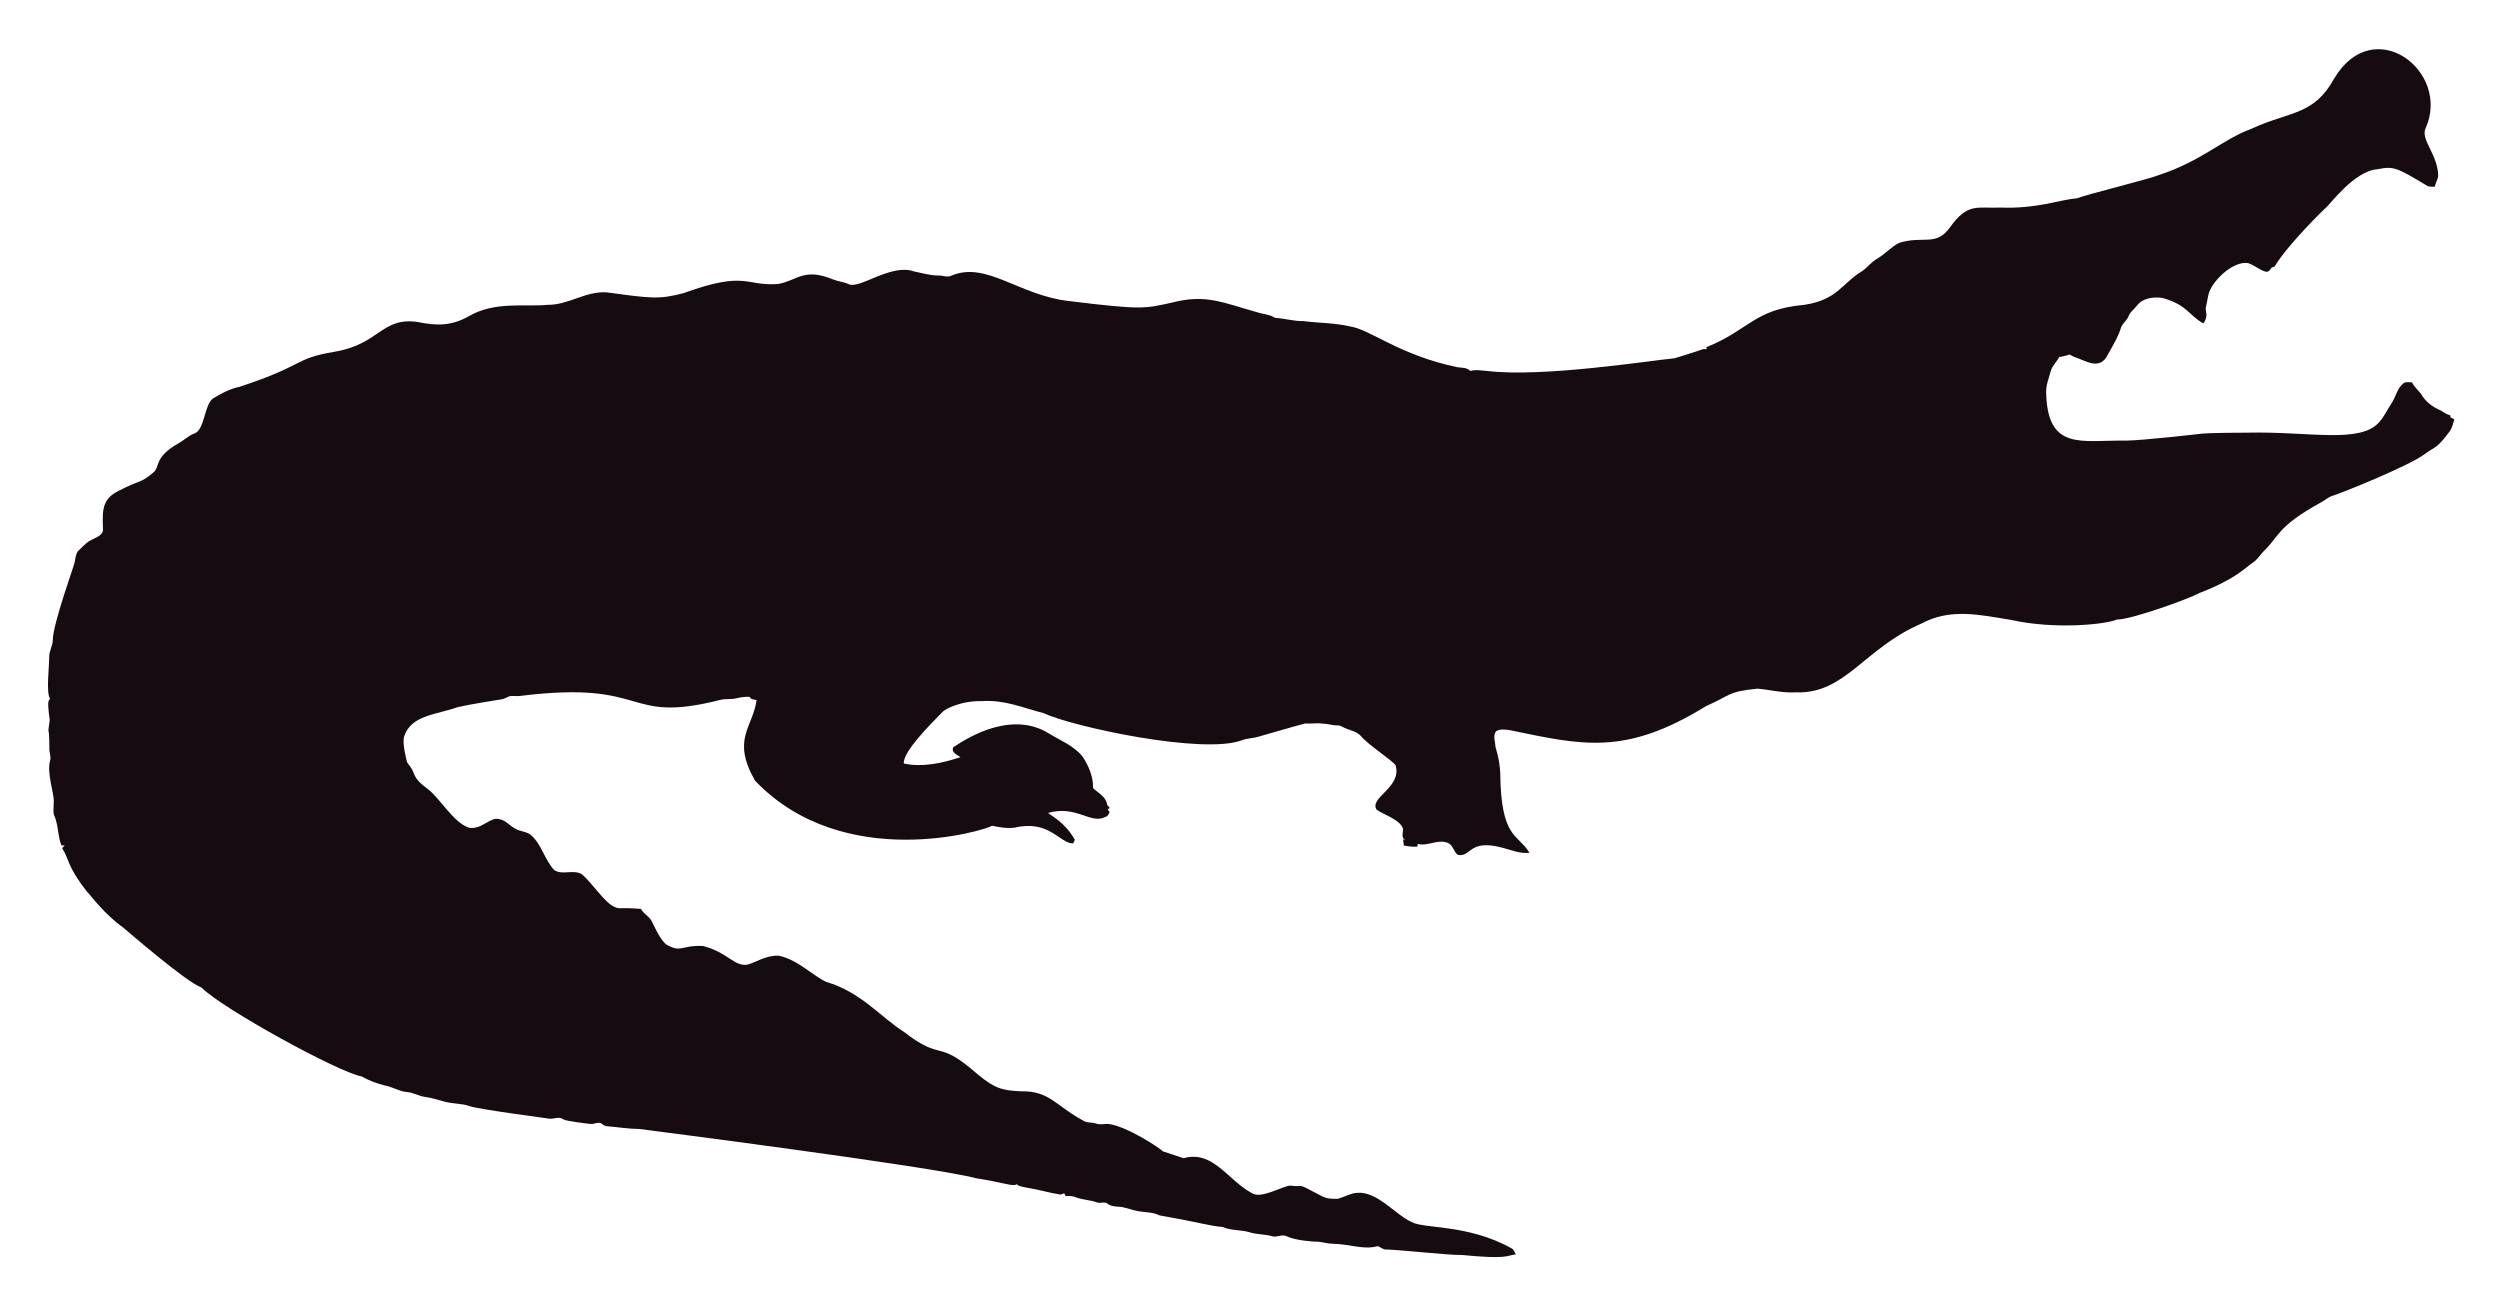
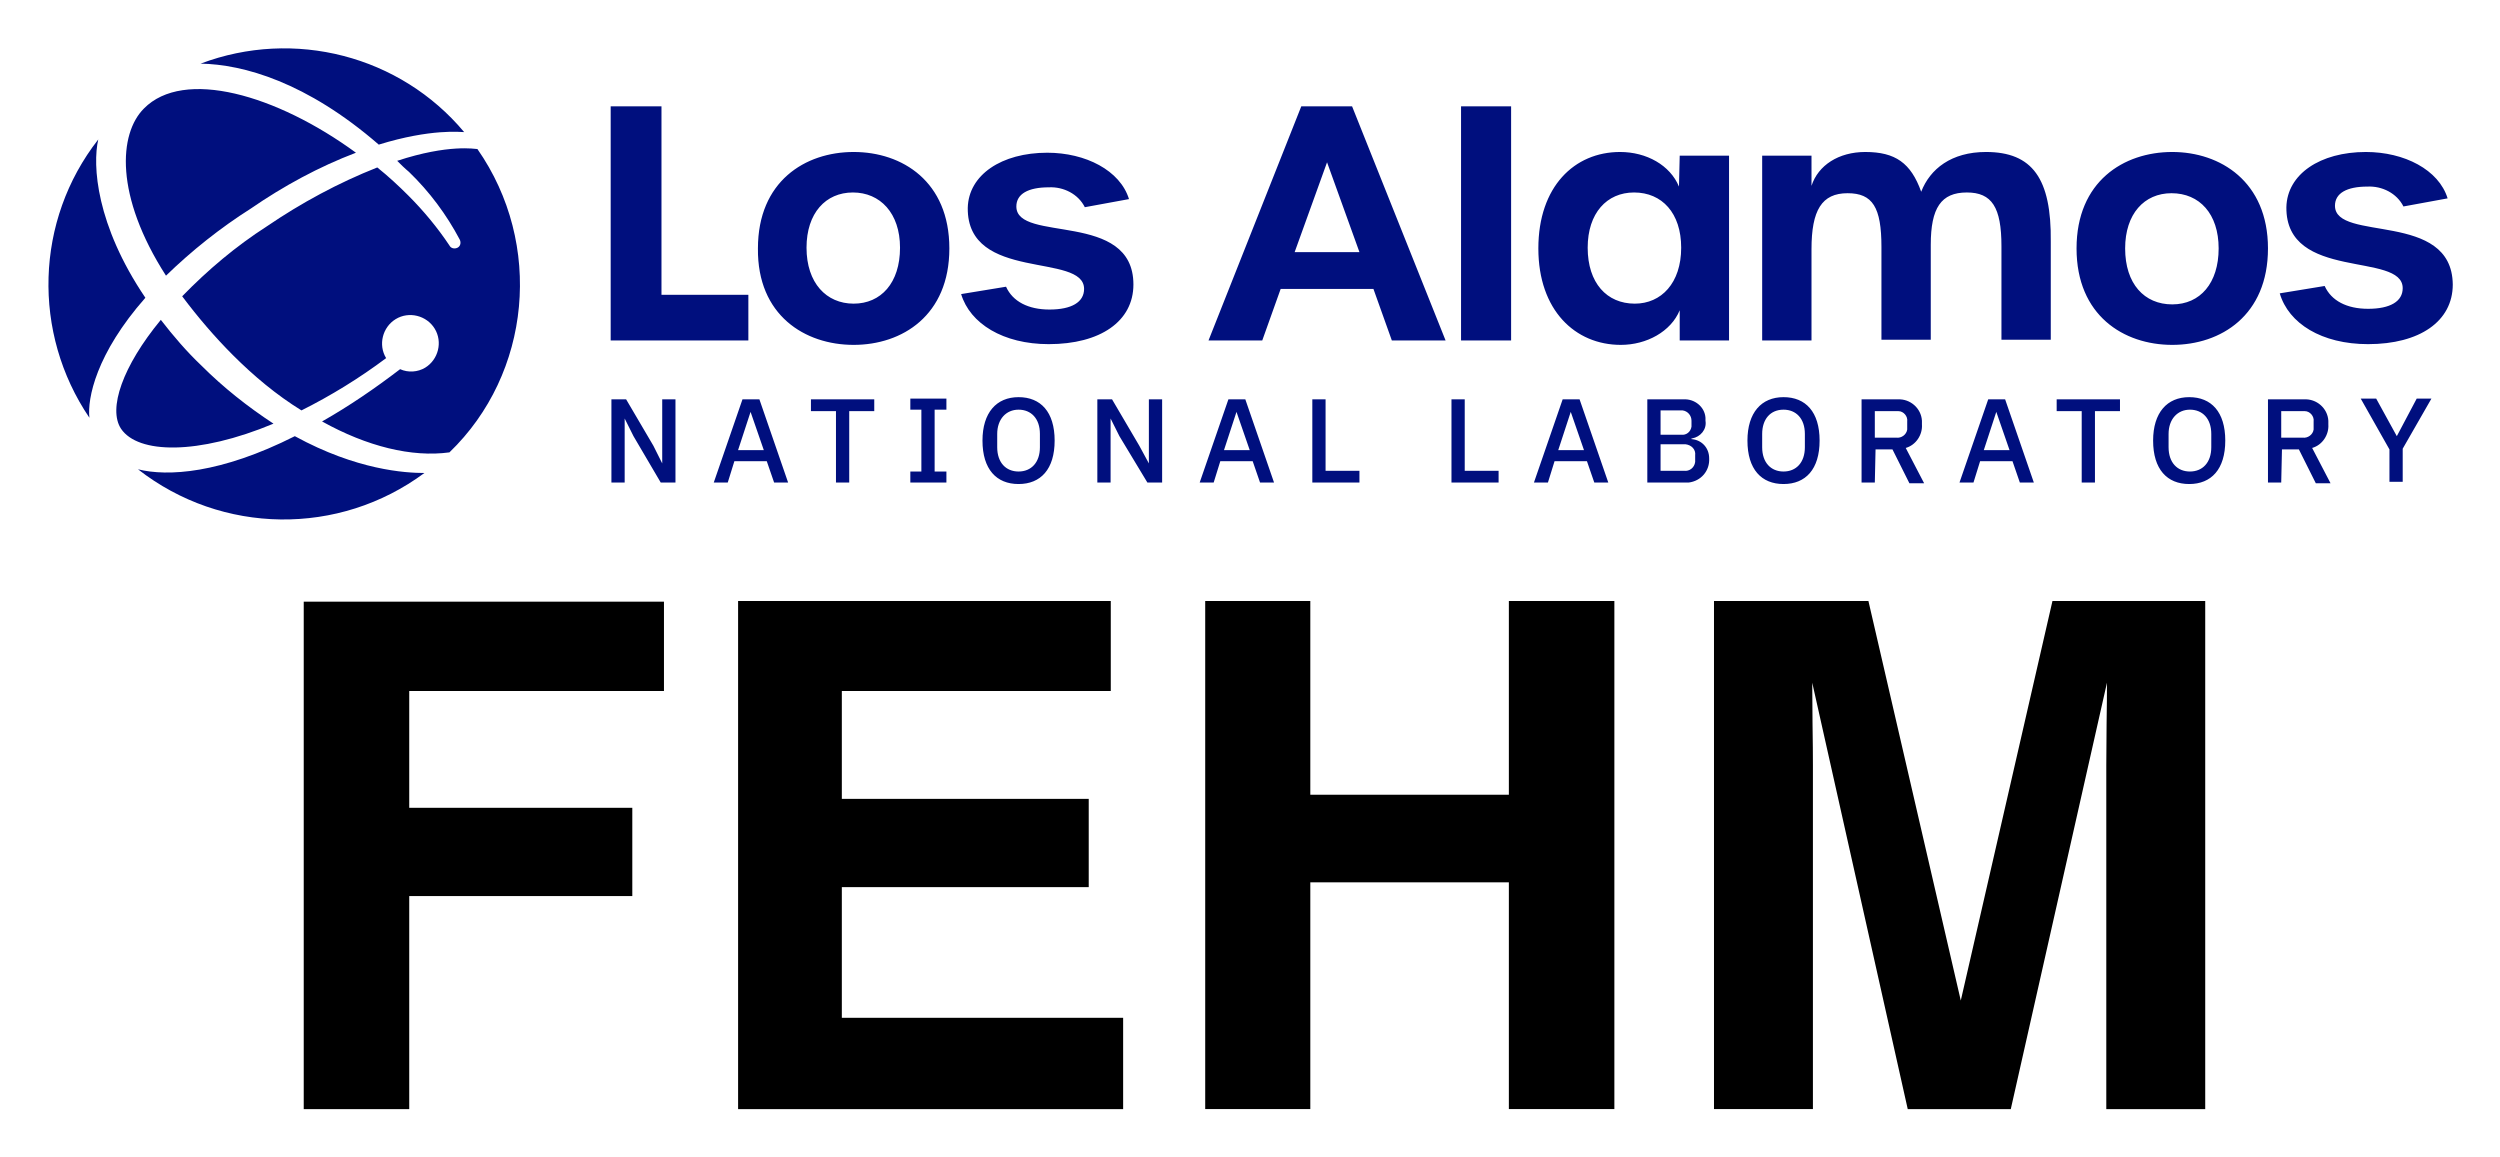
- <svg xmlns="http://www.w3.org/2000/svg" role="img" viewBox="-18.65 -23.65 2659.80 1387.30">
-   <path fill="#160B10" d="M2562.057 112.664c-5.93 12.226 13.089 27.649 13.408 51.328-.967 3.791-2.837 7.289-3.816 11.093-2.417-.267-4.923.089-7.226-.636-33.512-20.05-36.245-21.483-53.631-18.038-24.88 1.775-51.012 38.147-54.547 40.579-1 .685-40.963 39.485-54.967 62.993-1.056.331-2.086.661-3.078 1.005-1.45 2.188-3.295 5.317-6.386 4.363-6.755-1.794-12.047-7.022-18.687-9.083-14.172-2.325-33.569 14.577-40.185 28.126-2.76 5.432-2.862 11.614-4.401 17.415-2.078 5.918 3.558 9.203-2.964 18.611-15.758-8.651-16.89-19.671-43.645-27.108-9.541-1.323-21.002.025-27.146 8.345-2.9 3.956-7.454 6.64-8.994 11.487-1.705 4.223-5.788 6.857-7.569 10.978-3.219 10.775-9.274 20.417-14.705 30.186-7.484 15.043-21.458 7.113-29.639 3.893-3.549-1.501-7.378-2.404-10.482-4.745-3.613 1.31-7.378 2.124-11.131 2.799-2.9 5.19-7.62 9.362-9.184 15.252-1.972 7.442-5.139 14.807-4.771 22.656 1.426 62.435 37.744 50.23 84.657 50.985 18.427-.238 76.659-6.917 77.661-7.06 10.315-1.512 51.103-1.387 52.104-1.425 64.718-1.507 119.253 12.017 139.725-10.991 5.622-6.144 8.955-13.878 13.598-20.735 4.617-7.073 5.915-16.893 13.662-21.562 2.519-.687 5.19-.305 7.81-.242 2.481 5.406 7.582 8.854 10.609 13.891 4.503 7.467 12.047 12.632 19.921 16.041 3.269 1.794 6.144 4.389 9.999 4.936.166.852.369 1.705.598 2.57 1.259.611 2.519 1.208 3.854 1.819-1.196 4.325-2.073 8.854-4.681 12.606-14.981 20.134-15.737 16.079-26.561 24.297-16.513 12.73-90.704 42.38-97.937 44.421-4.63 1.259-8.078 4.719-12.199 6.907-47.689 26.034-44.914 36.755-61.276 51.99-3.969 4.096-6.856 9.273-11.754 12.403-6.886 4.248-16.845 16.908-56.76 32.26-10.994 6.222-73.381 28.559-87.544 28.177-12.182 5.289-66.295 10.873-113.113.394-34.047-5.52-64.247-12.539-95.05 3.905-61.045 26.219-81.054 75.205-133.67 73.195-13.739.903-27.159-2.684-40.745-3.943-32.756 3.396-26.951 6.432-54.687 18.547-86.536 53.421-132.198 41.426-208.888 25.607-4.859-.636-10.304-1.616-14.68 1.259-3.511 4.999-.687 11.232-.509 16.804 2.76 8.879 4.605 18.076 5.037 27.388.678 70.703 18.876 64.615 31.064 85.038-10.38 1.31-20.137-3.346-30.008-5.724-35.054-8.942-31.959 10.974-46.367 7.887-4.376-3.651-5.076-10.864-10.94-12.886-10.482-3.893-20.875 4.033-31.37 1.285-.165.725-.483 2.163-.649 2.875-4.834.432-9.592-.331-14.311-1.196-.153-2.201-.407-4.401-.751-6.551.7.127 2.112.382 2.824.509-5.368-1.387-2.926-7.48-2.862-11.411-2.581-10.171-21.93-15.743-28.266-20.735-7.896-13.101 27.192-23.356 20.29-47.143-4.808-6.385-29.888-22.164-37.17-31.395-4.783-5.063-12.047-5.813-18.013-8.815-1.972-.827-3.791-2.315-6.017-2.239-5.597.191-10.965-1.781-16.537-1.908-6.208-.878-12.441.318-18.661-.076-6.376 1.51-49.471 13.993-49.471 13.993-5.775 1.781-11.97 1.603-17.631 3.791-41.153 15.671-180.401-14.399-211.051-28.838-22.477-5.819-41.27-14.396-65.945-12.772-23.033-.496-39.521 9.215-41.101 11.08-14.156 14.382-42.805 43.009-41.597 55.297 9.881 2.049 27.067 4.244 60.297-6.755-3.6-2.633-10.164-4.859-7.683-10.52 30.91-20.96 69.478-34.528 101.385-14.896 12.454 7.683 26.879 13.128 36.241 24.907 6.449 9.897 11.461 21.384 11.08 33.43 5.483 5.19 14.184 9.464 14.96 17.771.954 1.132 1.883 2.239 2.9 3.371-.56.344-1.679 1.03-2.251 1.361.674 1.081 1.336 2.15 2.022 3.244-1.157 2.112-2.252 4.643-4.923 5.037-15.167 7.923-30.412-12.885-60.589-4.414 4.515 3.914 17.957 10.035 28.495 28.596-.623 1.285-1.221 2.582-1.781 3.893-14.581-.066-25.26-25.439-62.103-16.83-8.065 1.081-16.27-.28-24.119-2.048-5.689 4.616-157.704 51.097-252.241-47.919-25.462-44.516-2.105-56.742 1.616-85.776-2.646-.598-6.259-.445-7.429-3.447-4.834-.216-9.63.547-14.311 1.666-5.343 1.336-10.927.254-16.283 1.527-104.921 26.598-73.475-21.586-213.976-4.058-3.638.483-7.327-.471-10.927.267-2.722 1.043-5.203 2.786-8.129 3.244-1.005.139-35.568 5.632-46.749 8.332-23.248 8.245-49.669 8.494-57.027 31.013-2.544 7.127 2.495 25.23 2.659 26.23.509 2.748 2.964 4.529 4.274 6.907 5.125 7.002 1.576 10.814 17.186 22.287 13.483 9.569 27.903 36.42 44.764 41.877 13.652 2.389 22.508-11.842 32.107-9.146 7.022 1.107 11.334 7.276 17.415 10.317 5.356 3.193 12.365 2.633 17.033 7.162 11.029 10.189 14.018 26.078 24.284 36.878 8.765 5.47 19.972-.979 28.965 4.071 11.309 9.233 25.045 31.634 35.809 35.287 4.836 2.294 4.589-.02 27.477 1.832 2.226 4.796 7.327 7.085 10.253 11.347 2.611 3.387 8.633 20.294 16.715 26.574 16.075 9.185 15.426.491 38.875 1.488 26.056 6.667 32.977 21.713 46.774 19.997 8.688-1.942 19.833-10.206 33.646-9.68 20.419 4.043 37.013 21.857 50.896 27.986 36.199 10.4 58.502 37.92 82.062 52.817 43.011 33.213 34.403 6.396 79.034 45.566 18.208 15.125 26.246 17.04 45.986 17.936 30.318-.751 37.93 16.193 65.525 30.81 4.134 3.155 9.541 1.844 14.196 3.498 4.147 1.463 8.51.394 12.772.369 18.974 1.87 55.059 25.539 58.465 29.232 7.353 2.353 14.667 4.91 22.02 7.276 31.527-8.837 46.862 23.524 72.916 37.323 9.817 6.052 31.604-7.299 40.338-8.179 17.829 2.357 3.781-4.531 33.392 11.016 5.241 3.066 11.589 3.218 17.504 3.028 6.869-1.921 13.204-5.852 20.48-6.348 21.245-1.942 41.314 23.767 57.816 30.975 12.756 7.578 60.29 2.089 106.638 28.189 2.366 1.298 3.155 4.007 4.3 6.284-10.435 1.423-8.676 5.392-56.964.7-16.115.199-61.486-5.252-82.52-5.953-2.824-.572-4.91-3.04-7.772-3.397-15.269 4.072-27.792-2.198-48.492-2.671-5.546-.102-10.825-2.201-16.359-2.162-2.762-.015-21.848-1.008-32.323-6.004-4.758-1.972-9.668 1.654-14.476.293-7.747-2.315-16.003-1.781-23.737-4.121-9.541-3.104-20.277-1.692-29.41-5.865-12.12-.691-23.98-4.714-66.899-12.25-6.984-3.625-14.985-3.091-22.516-4.49-7.416-1.145-14.324-4.643-21.892-4.821-3.727-.204-7.632-.649-10.698-2.939-3.206-2.951-7.645-.127-11.334-1.539-7.531-2.798-15.774-2.646-23.203-5.712-3.282-1.298-6.844-1.17-10.278-1.081-.394-.763-1.183-2.264-1.577-3.015-1.285.636-2.608 1.119-3.982 1.45-12.263-1.87-24.131-5.674-36.394-7.467-3.46-.903-7.404-1.005-10.113-3.6-3.831 2.97-12.398-1.54-43.747-6.411-46.335-12.483-357.594-52.295-357.594-52.295-11.716-.14-23.317-2.023-34.982-3.015-2.442-.127-4.211-1.844-6.068-3.18-3.753-1.387-7.467 1.336-11.271.789-2.02-.195-26.027-2.946-28.838-4.923-4.592-3.587-10.278.216-15.367-.738-2.203-.387-74.203-9.818-84.135-13.242-8.243-2.989-17.224-2.379-25.658-4.529-7.162-1.895-14.209-4.274-21.574-5.254-6.92-.878-13.001-4.923-20.035-5.266-8.319-.878-15.443-5.826-23.648-7.073-8.256-2.252-16.448-5.037-23.775-9.49-23.552-3.584-149.518-72.739-170.649-94.63-16.013-5.37-81.914-62.745-82.914-63.439-21.039-15.096-34.147-33.758-38.964-38.595-21.778-27.726-18.854-34.892-26.396-46.215.916-1.018 1.832-2.01 2.748-3.015-1.145.038-2.29.076-3.435.14-3.651-8.676-3.18-18.28-6.042-27.172-2.062-7.913-2.975-1.701-2.175-19.526.634-7.664-7.675-30.697-3.931-43.518 1.348-4.16-.814-8.281-.751-12.454.068-28.882-2.418-11.02.394-30.657-3.041-22.85-1.09-20.042.305-22.719-4.294-7.378-.844-32.606-.89-44.586-.025-6.246 3.714-11.741 3.867-17.962 0-16.859 22.775-79.378 23.076-82.113 1.056-4.198 1.043-9.032 3.778-12.568 4.338-3.74 7.874-8.485 13.052-11.169 4.745-2.913 11.411-4.172 13.471-10.088.043-16.362-3.503-32.575 15.532-42.157 25.219-13.344 23.115-7.424 38.34-20.379 6.931-5.754.059-15.764 26.434-30.772 5.915-3.129 10.622-8.281 17.046-10.507 11.015-3.661 10.497-31.892 20.099-37.437 8.612-5.33 17.796-10.113 27.795-12.148 71.433-23.584 56.818-29.805 100.939-37.31 48.019-7.907 49.805-36.895 88.244-31.777 19.858 4.163 35.994 4.605 54.61-5.953 27.665-16.35 60.97-9.859 83.919-12.212 22.172.42 41.279-15.29 63.693-13.191 46.138 6.272 54.878 7.691 80.993.738 67.442-24.31 65.094-7.128 100.634-9.706 20.946-3.875 27.233-17.596 58.388-4.91 5.368 2.188 11.283 2.595 16.575 5.025 11.553 5.818 45.215-22.204 69.43-13.535 8.676 1.717 17.262 4.401 26.205 4.401 4.49-.216 9.083 2.252 13.446.293 37.015-16.156 72.304 20.872 125.096 26.815 80.305 9.923 81.3 7.845 110.289 1.603 36.266-9.336 54.189.413 92.111 10.902 5.775 1.717 12.11 1.984 17.237 5.47 10.075.458 19.844 3.638 29.983 3.396 16.588 2.163 33.506 1.819 49.853 5.686 21.982 3.418 52.115 30.498 114.347 43.441 4.681.572 9.999.28 13.586 3.956 5.864-1.844 12.047-.267 18.038-.025 59.148 7.176 174.934-11.359 199.106-13.471 9.82-3.218 19.819-5.966 29.576-9.452 1.488-.674 3.155-.356 4.758-.229-.115-.522-.356-1.577-.483-2.099 45.944-18.548 50.589-40.213 103.827-45.057 35.891-5.17 40.645-23.282 61.836-35.809 5.712-3.969 9.897-9.808 16.028-13.281 8.408-4.872 14.82-12.555 23.559-16.931 25.605-7.944 38.867 4.305 53.847-16.257 19.089-26.933 29.276-20.168 53.605-21.256 38.819 1.522 63.061-8.345 81.948-9.935 11.484-4.495 77.877-20.69 87.061-24.742 45.297-14.857 67.746-37.884 97.505-48.848 42.187-19.404 67.008-14.225 88.74-53.694 41.891-70.568 124.443-7.946 97.366 52.7z" />
+ <svg xmlns="http://www.w3.org/2000/svg" role="img" viewBox="-6.53 -6.53 339.56 157.06">
+   <style>svg {enable-background:new 0 0 326.5 64.1}</style>
+   <style>.st0{fill:#000f7e}</style>
+   <g id="Group_1033" transform="translate(-36.785 -143.887)">
+     <path id="Path_1070" d="M228.7 151.8h6.8v31.8h-6.8v-31.8zm29.7 6.7h6.7v25.1h-6.7v-4.1c-1.2 2.9-4.5 4.7-8 4.7-6.2 0-11.2-4.7-11.2-13.1s4.9-13.1 11.1-13.1c3.6 0 6.8 1.8 8 4.7l.1-4.2zm.2 12.5c0-4.7-2.6-7.5-6.4-7.5-3.7 0-6.3 2.8-6.3 7.5 0 4.8 2.6 7.6 6.4 7.6 3.6 0 6.3-2.8 6.3-7.6zm41.4-13c-4.7 0-7.6 2.3-8.8 5.4-1.4-3.9-3.5-5.4-7.6-5.4-3.6 0-6.4 1.8-7.3 4.6v-4.1h-6.7v25.1h6.7v-12.4c0-5.3 1.4-7.6 4.9-7.6 3.4 0 4.6 1.9 4.6 7.3v12.6h6.7v-12.9c0-5 1.4-7.1 4.9-7.1 3.4 0 4.7 2 4.7 7.3v12.7h6.7v-13.3c.1-8.6-2.5-12.2-8.8-12.2zm38.3 13.1c0 9.1-6.4 13.1-13 13.1s-13-4-13-13.1 6.4-13.1 13-13.1c6.5 0 13 4 13 13.1zm-6.7 0c0-4.7-2.6-7.5-6.4-7.5-3.7 0-6.3 2.8-6.3 7.5 0 4.8 2.6 7.6 6.4 7.6s6.3-2.9 6.3-7.6zm15.8-5.8c0-1.7 1.6-2.6 4.4-2.6 2-.1 4 .9 4.9 2.7l6-1.1c-1.2-3.9-5.9-6.3-11.1-6.3-6.2 0-10.7 3-10.8 7.5-.1 10.1 15.8 6 15.8 11 0 1.8-1.7 2.8-4.7 2.8-2.9 0-5-1.1-5.9-3.1l-6.1 1c1.2 4.1 5.7 6.9 12 6.9 7 0 11.5-3.1 11.5-8.1-.1-10.1-16-5.7-16-10.7zm-133.5-13.5l12.7 31.8h-7.3l-2.5-7h-12.6l-2.5 7h-7.3l12.6-31.8h6.9zm1 19.8l-4.4-12.2-4.4 12.2h8.8zm-101.7 12h18.7v-6.2h-11.8v-25.6h-6.9v31.8zm33 .6c6.6 0 13-4 13-13.1s-6.4-13.1-13-13.1-13 4-13 13.1c-.1 9.1 6.4 13.1 13 13.1zm0-5.6c-3.7 0-6.4-2.8-6.4-7.6 0-4.7 2.6-7.5 6.3-7.5 3.7 0 6.4 2.8 6.4 7.5 0 4.8-2.6 7.6-6.3 7.6zm26.5 5.5c7 0 11.5-3.1 11.5-8.1 0-10.1-15.9-5.6-15.9-10.6 0-1.7 1.6-2.6 4.4-2.6 2-.1 4 .9 4.9 2.7l6-1.1c-1.2-3.9-5.9-6.3-11.1-6.3-6.2 0-10.7 3-10.8 7.5-.1 10.1 15.8 6 15.8 11 0 1.8-1.7 2.8-4.7 2.8-2.9 0-5-1.1-5.9-3.1l-6.1 1c1.2 4 5.7 6.8 11.9 6.8z" class="st0" />
+     <path id="Path_1071" d="M116.3 196.6l-1.2-2.4v8.7h-1.8v-11.3h2l3.7 6.3 1.2 2.4v-8.7h1.8v11.3h-2l-3.7-6.3zm27.5-3.4h-3.4v-1.6h8.6v1.6h-3.4v9.7h-1.8v-9.7zm10.1 9.7v-1.5h1.5V193h-1.5v-1.5h4.9v1.5h-1.6v8.4h1.6v1.5h-4.9zm9.8-5.7c0-3.8 1.9-5.9 4.9-5.9s4.9 2 4.9 5.9-1.9 5.9-4.9 5.9-4.9-2-4.9-5.9zm7.8.9v-1.8c0-2.1-1.2-3.3-2.9-3.3s-2.9 1.3-2.9 3.3v1.8c0 2.1 1.2 3.3 2.9 3.3s2.9-1.2 2.9-3.3zm10.8-1.5l-1.2-2.4v8.7h-1.8v-11.3h2l3.7 6.3 1.3 2.4v-8.7h1.8v11.3h-2l-3.8-6.3zm26.2 6.3v-11.3h1.8v9.7h4.6v1.6h-6.4zm-73.1 0h1.9l-3.9-11.3h-2.3l-3.9 11.3h1.9l.9-2.9h4.4l1 2.9zm-3.2-9.6l1.8 5.2h-3.5l1.7-5.2zm69.2 9.6h1.9l-3.9-11.3h-2.3l-3.9 11.3h1.9l.9-2.9h4.4l1 2.9zm-3.2-9.6l1.8 5.2h-3.5l1.7-5.2zm29.2 9.6v-11.3h1.8v9.7h4.6v1.6h-6.4zm26.5-11.3h5c1.5-.1 2.9 1 3 2.5v.4c.2 1.2-.7 2.2-1.8 2.4h-.1v.1c1.4.1 2.4 1.2 2.4 2.6.1 1.7-1.1 3.1-2.8 3.3H254v-11.3zm1.9 4.8h2.8c.7.1 1.3-.4 1.4-1.1v-.8c0-.7-.5-1.3-1.2-1.4h-3v3.3zm0 4.9h3.2c.7.1 1.4-.4 1.5-1.2v-.9c.1-.8-.5-1.4-1.3-1.5h-3.4v3.6zm11.8-4.1c0-3.8 1.9-5.9 4.9-5.9s4.9 2 4.9 5.9-1.9 5.9-4.9 5.9-4.9-2-4.9-5.9zm7.8.9v-1.8c0-2.1-1.2-3.3-2.9-3.3-1.8 0-2.9 1.3-2.9 3.3v1.8c0 2.1 1.2 3.3 2.9 3.3s2.9-1.2 2.9-3.3zm9.5 4.8h-1.8v-11.3h4.9c1.7-.1 3.2 1.2 3.3 2.9v.5c.1 1.4-.8 2.8-2.2 3.2l2.5 4.8h-2l-2.3-4.6H285l-.1 4.5zm2.9-6.1c.7.1 1.4-.4 1.5-1.1v-1.1c.1-.7-.5-1.4-1.2-1.4h-3.2v3.6h2.9zm25.2-3.6h-3.4v-1.6h8.6v1.6h-3.4v9.7H313v-9.7zm9.7 4c0-3.8 1.9-5.9 4.9-5.9s4.9 2 4.9 5.9-1.9 5.9-4.9 5.9-4.9-2-4.9-5.9zm7.9.9v-1.8c0-2.1-1.2-3.3-2.9-3.3s-2.9 1.3-2.9 3.3v1.8c0 2.1 1.2 3.3 2.9 3.3s2.9-1.2 2.9-3.3zm9.5 4.8h-1.8v-11.3h4.9c1.7-.1 3.2 1.2 3.3 2.9v.5c.1 1.4-.8 2.8-2.2 3.2l2.5 4.8h-2l-2.3-4.6h-2.3l-.1 4.5zm2.9-6.1c.7.1 1.4-.4 1.5-1.1v-1.1c.1-.7-.5-1.4-1.2-1.4h-3.2v3.6h2.9zm11.8 6.1v-4.5l-3.9-6.9h2.1l2.8 5.1 2.7-5.1h2l-3.9 6.8v4.5h-1.8zm-108 0h1.9l-3.9-11.3h-2.3l-3.9 11.3h1.9l.9-2.9h4.4l1 2.9zm-3.2-9.6l1.8 5.2h-3.5l1.7-5.2zm61 9.6h1.9l-3.9-11.3h-2.3l-3.9 11.3h1.9l.9-2.9h4.4l1 2.9zm-3.2-9.6l1.8 5.2h-3.5l1.7-5.2z" class="st0" />
+     <path id="Path_1072" d="M57.5 146c12.7-4.8 27.1-1.1 35.8 9.3-.4 0-4.5-.5-11.6 1.7-9.8-8.5-18.4-10.9-24.2-11zm9.9 48.9c-3.5-2.3-6.8-4.9-9.8-7.9-2-1.9-3.8-4-5.5-6.2-5.2 6.3-7.2 12.1-5.4 14.8 2.3 3.4 10.4 3.6 20.7-.7zm11.2-36.8c-10.8-7.9-23.4-11.5-28.8-6-3.4 3.4-4 11.8 3 22.7 3.5-3.4 7.4-6.5 11.5-9.1 4.5-3.1 9.3-5.7 14.3-7.6zM50 177.8c-6.7-9.9-7.2-18-6.4-21.5-8.6 11-9 26.3-1.2 37.8-.3-2.6.9-8.7 7.6-16.3zm45.1-20.2c-.3 0-3.9-.7-10.9 1.6.5.5 1 1 1.6 1.5 2.8 2.7 5.1 5.8 6.9 9.2.2.4.1.9-.3 1.1-.4.2-.9.1-1.1-.3-1.6-2.4-3.5-4.7-5.6-6.8-1.3-1.3-2.7-2.6-4.2-3.8-5.3 2.1-10.3 4.8-15 8-4.2 2.7-8 5.9-11.5 9.5 2.1 2.8 4.4 5.5 6.9 8 2.8 2.8 5.9 5.4 9.3 7.5 4-2 7.9-4.4 11.5-7.1-1.1-1.8-.5-4.2 1.3-5.3 1.8-1.1 4.2-.5 5.3 1.3 1.1 1.8.5 4.2-1.3 5.3-1 .6-2.3.7-3.4.2-3.4 2.6-6.9 5-10.6 7.1 6.1 3.4 12.2 4.9 17.3 4.2 11.1-10.7 12.8-28.3 3.8-41.2zm-24.8 39c-10.1 5.1-17.3 5.5-21.3 4.5 11.4 8.9 27.3 9.1 38.9.5-2.6 0-9.2-.4-17.6-5z" class="st0" />
+   </g>
+   <path d="M34.724 75.194v68.919h14.33v-28.939h30.298v-11.986H49.054V87.327h34.599V75.194zm109.617 12.132V75.101h-50.62v69.012h52.298V131.714h-38.208v-17.752h33.534V101.976h-33.534V87.327zm-24.957-12.226zm37.782 69.012h14.276v-30.804h26.968v30.804h14.33v-69.012h-14.33v26.316h-26.968V75.101h-14.276zm115.077-69.012l-12.452 54.269-12.545-54.269h-20.975v69.012h13.437V97.435c0-1.345-.013-3.223-.053-5.647-.027-2.41-.04-4.275-.04-5.593l12.971 57.918h13.997l13.065-57.918c0 1.318-.013 3.183-.053 5.593-.027 2.424-.04 4.302-.04 5.647v46.678h13.437v-69.012z" />
</svg>
